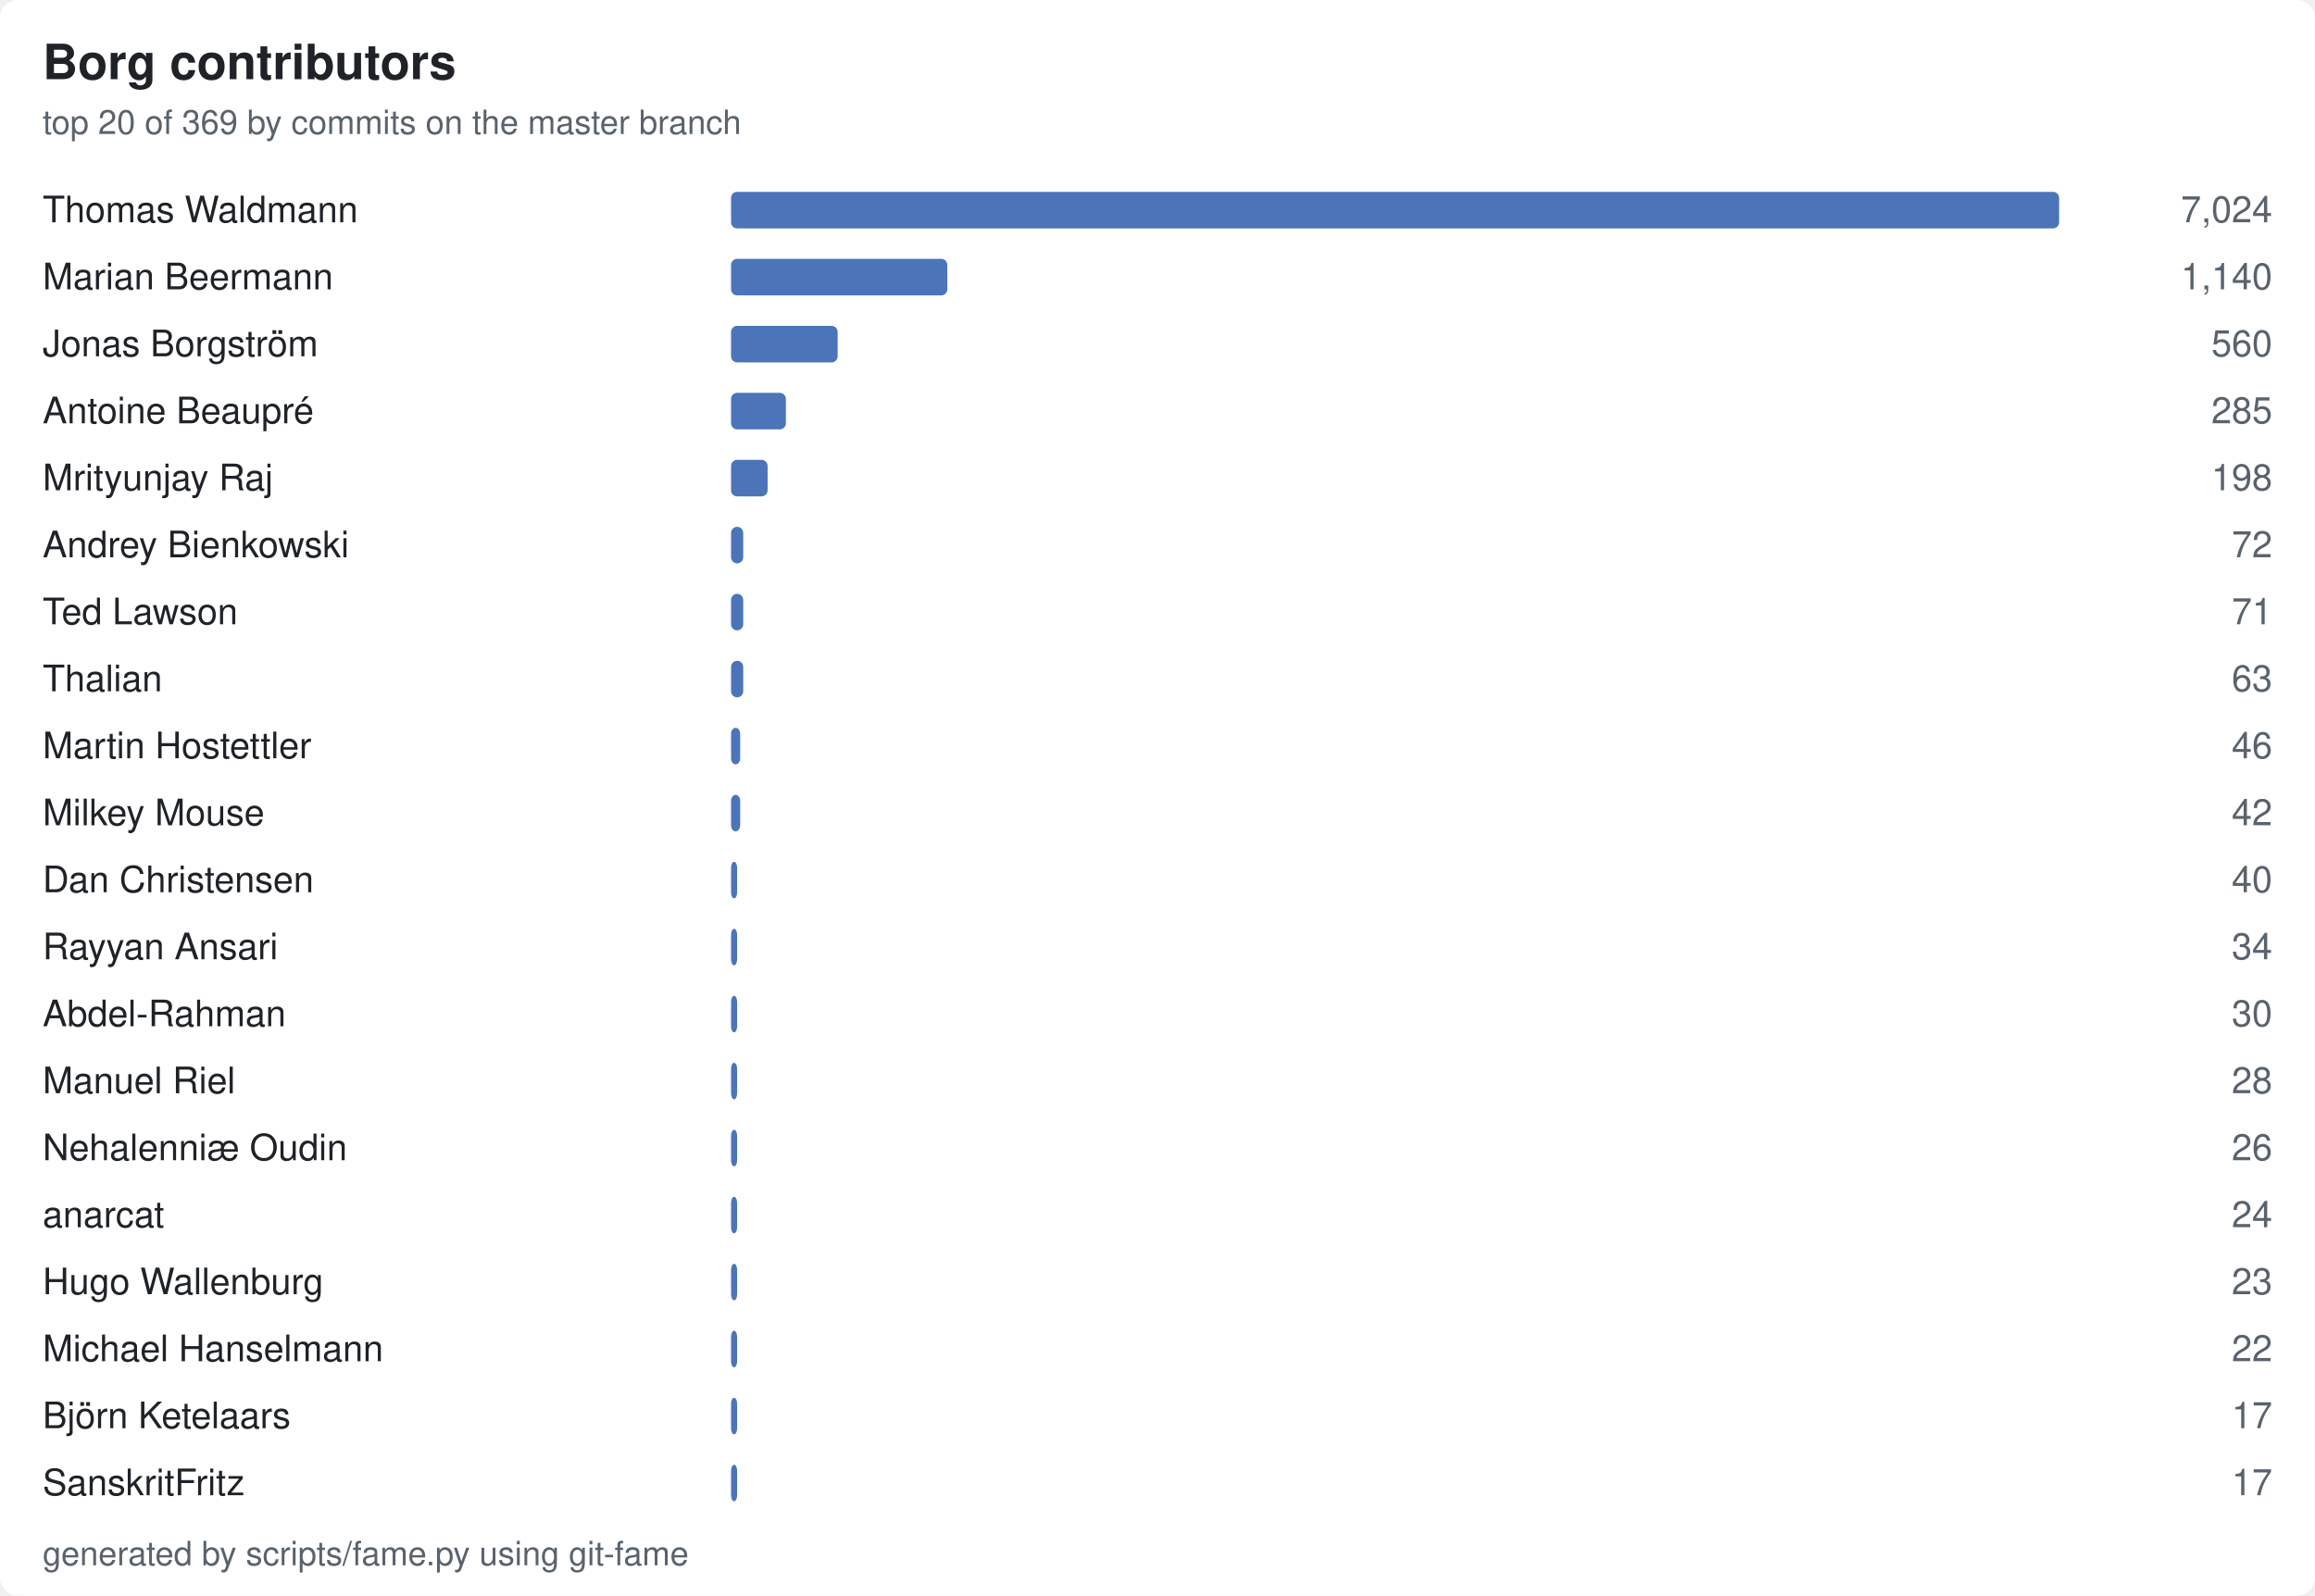
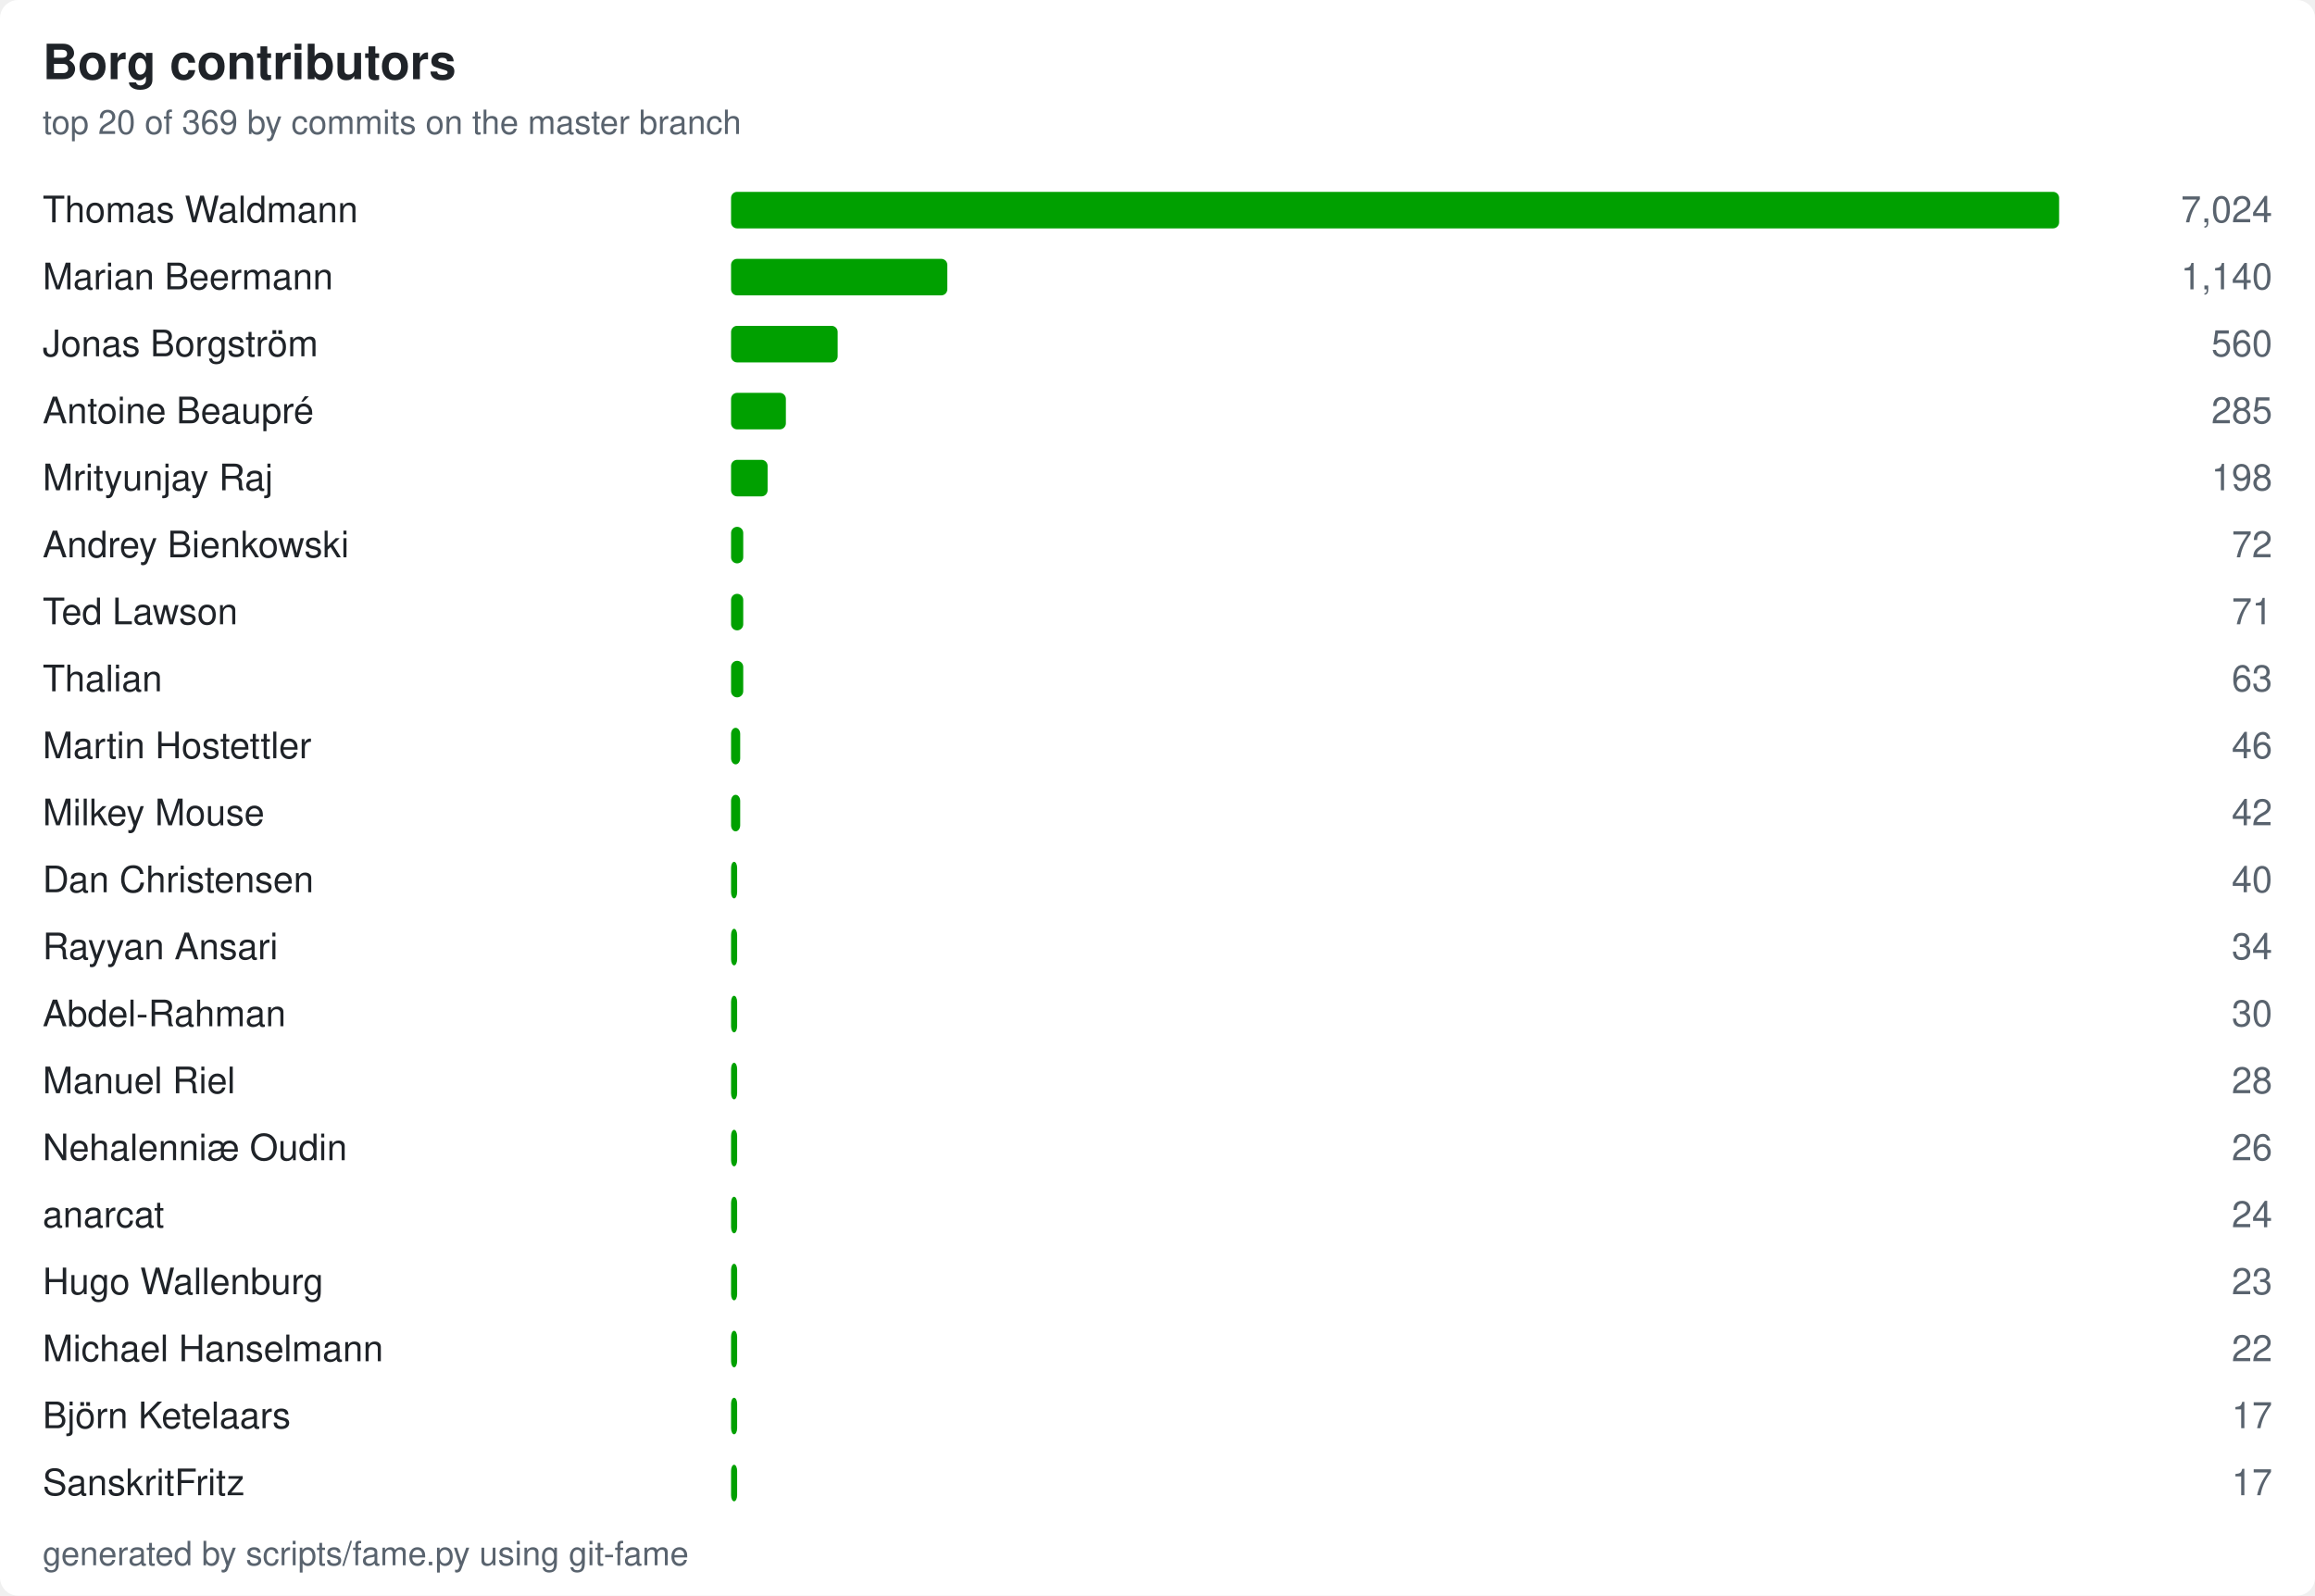
<svg xmlns="http://www.w3.org/2000/svg" width="760" height="524" viewBox="0 0 760 524" role="img" aria-label="Borg contributors by commit count">
  <style>
    text { font-family: -apple-system, "Segoe UI", Helvetica, Arial, sans-serif }
    .bg { fill: #ffffff }
    .title { font-size: 16px; font-weight: 600; fill: #1f2328 }
    .name { font-size: 12px; fill: #1f2328 }
    .subtitle, .footer, .count { font-size: 11px; fill: #59636e }
    .count { font-size: 12px; text-anchor: end }
-     .bar { fill: #4c74b9 }
+     .bar { fill: #00a000 }
    @media (prefers-color-scheme: dark) {
        .bg { fill: #0d1117 }
        .title, .name { fill: #e6edf3 }
        .subtitle, .footer, .count { fill: #9198a1 }
-         .bar { fill: #4493f8 }
+         .bar { fill: #00dd00 }
    }
</style>
  <rect class="bg" x="0" y="0" width="760" height="524" rx="6" />
  <text class="title" x="14" y="26">Borg contributors</text>
  <text class="subtitle" x="14" y="44">top 20 of 369 by commits on the master branch</text>
  <text class="name" x="14" y="73">Thomas Waldmann</text>
  <rect class="bar" x="240" y="63" width="436" height="12" rx="2" />
  <text class="count" x="746" y="73">7,024</text>
  <text class="name" x="14" y="95">Marian Beermann</text>
  <rect class="bar" x="240" y="85" width="71" height="12" rx="2" />
  <text class="count" x="746" y="95">1,140</text>
  <text class="name" x="14" y="117">Jonas Borgström</text>
  <rect class="bar" x="240" y="107" width="35" height="12" rx="2" />
  <text class="count" x="746" y="117">560</text>
  <text class="name" x="14" y="139">Antoine Beaupré</text>
  <rect class="bar" x="240" y="129" width="18" height="12" rx="2" />
  <text class="count" x="746" y="139">285</text>
  <text class="name" x="14" y="161">Mrityunjay Raj</text>
  <rect class="bar" x="240" y="151" width="12" height="12" rx="2" />
  <text class="count" x="746" y="161">198</text>
  <text class="name" x="14" y="183">Andrey Bienkowski</text>
  <rect class="bar" x="240" y="173" width="4" height="12" rx="2" />
  <text class="count" x="746" y="183">72</text>
  <text class="name" x="14" y="205">Ted Lawson</text>
  <rect class="bar" x="240" y="195" width="4" height="12" rx="2" />
  <text class="count" x="746" y="205">71</text>
  <text class="name" x="14" y="227">Thalian</text>
  <rect class="bar" x="240" y="217" width="4" height="12" rx="2" />
  <text class="count" x="746" y="227">63</text>
  <text class="name" x="14" y="249">Martin Hostettler</text>
  <rect class="bar" x="240" y="239" width="3" height="12" rx="2" />
  <text class="count" x="746" y="249">46</text>
  <text class="name" x="14" y="271">Milkey Mouse</text>
  <rect class="bar" x="240" y="261" width="3" height="12" rx="2" />
  <text class="count" x="746" y="271">42</text>
  <text class="name" x="14" y="293">Dan Christensen</text>
  <rect class="bar" x="240" y="283" width="2" height="12" rx="2" />
  <text class="count" x="746" y="293">40</text>
  <text class="name" x="14" y="315">Rayyan Ansari</text>
  <rect class="bar" x="240" y="305" width="2" height="12" rx="2" />
  <text class="count" x="746" y="315">34</text>
  <text class="name" x="14" y="337">Abdel-Rahman</text>
  <rect class="bar" x="240" y="327" width="2" height="12" rx="2" />
  <text class="count" x="746" y="337">30</text>
  <text class="name" x="14" y="359">Manuel Riel</text>
  <rect class="bar" x="240" y="349" width="2" height="12" rx="2" />
  <text class="count" x="746" y="359">28</text>
  <text class="name" x="14" y="381">Nehalenniæ Oudin</text>
  <rect class="bar" x="240" y="371" width="2" height="12" rx="2" />
  <text class="count" x="746" y="381">26</text>
  <text class="name" x="14" y="403">anarcat</text>
  <rect class="bar" x="240" y="393" width="2" height="12" rx="2" />
  <text class="count" x="746" y="403">24</text>
  <text class="name" x="14" y="425">Hugo Wallenburg</text>
  <rect class="bar" x="240" y="415" width="2" height="12" rx="2" />
  <text class="count" x="746" y="425">23</text>
  <text class="name" x="14" y="447">Michael Hanselmann</text>
  <rect class="bar" x="240" y="437" width="2" height="12" rx="2" />
  <text class="count" x="746" y="447">22</text>
  <text class="name" x="14" y="469">Björn Ketelaars</text>
  <rect class="bar" x="240" y="459" width="2" height="12" rx="2" />
  <text class="count" x="746" y="469">17</text>
  <text class="name" x="14" y="491">SanskritFritz</text>
  <rect class="bar" x="240" y="481" width="2" height="12" rx="2" />
  <text class="count" x="746" y="491">17</text>
  <text class="footer" x="14" y="514">generated by scripts/fame.py using git-fame</text>
</svg>
